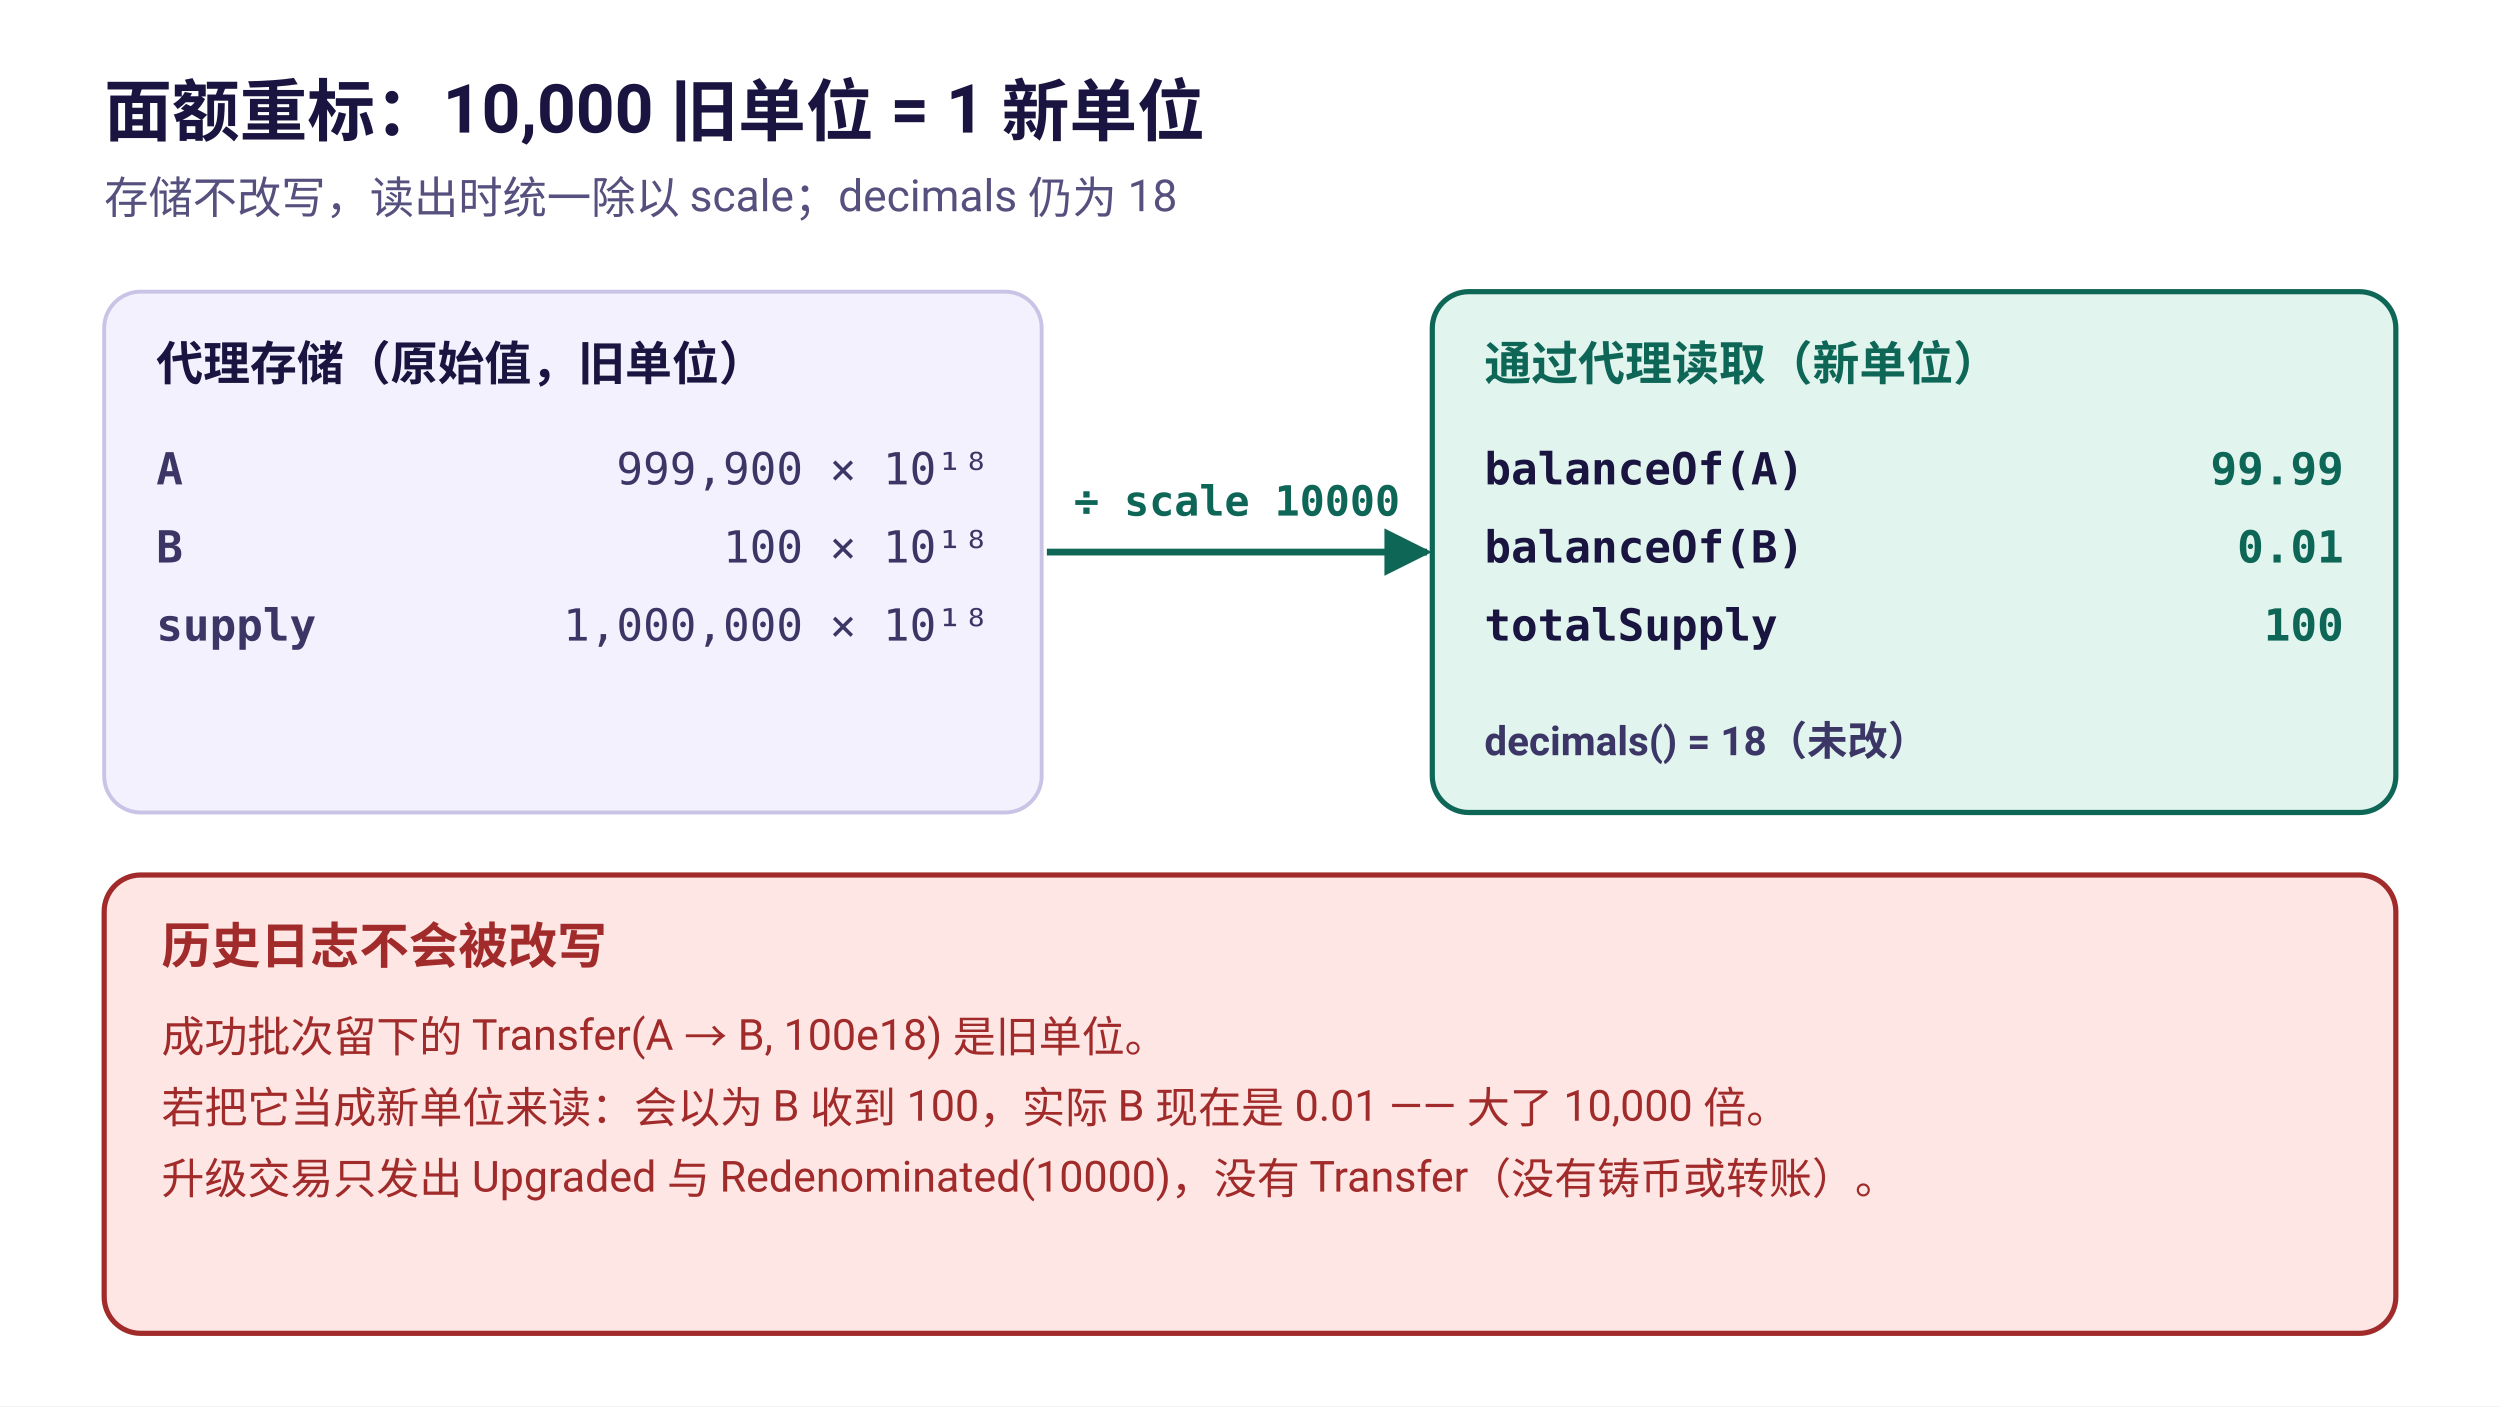
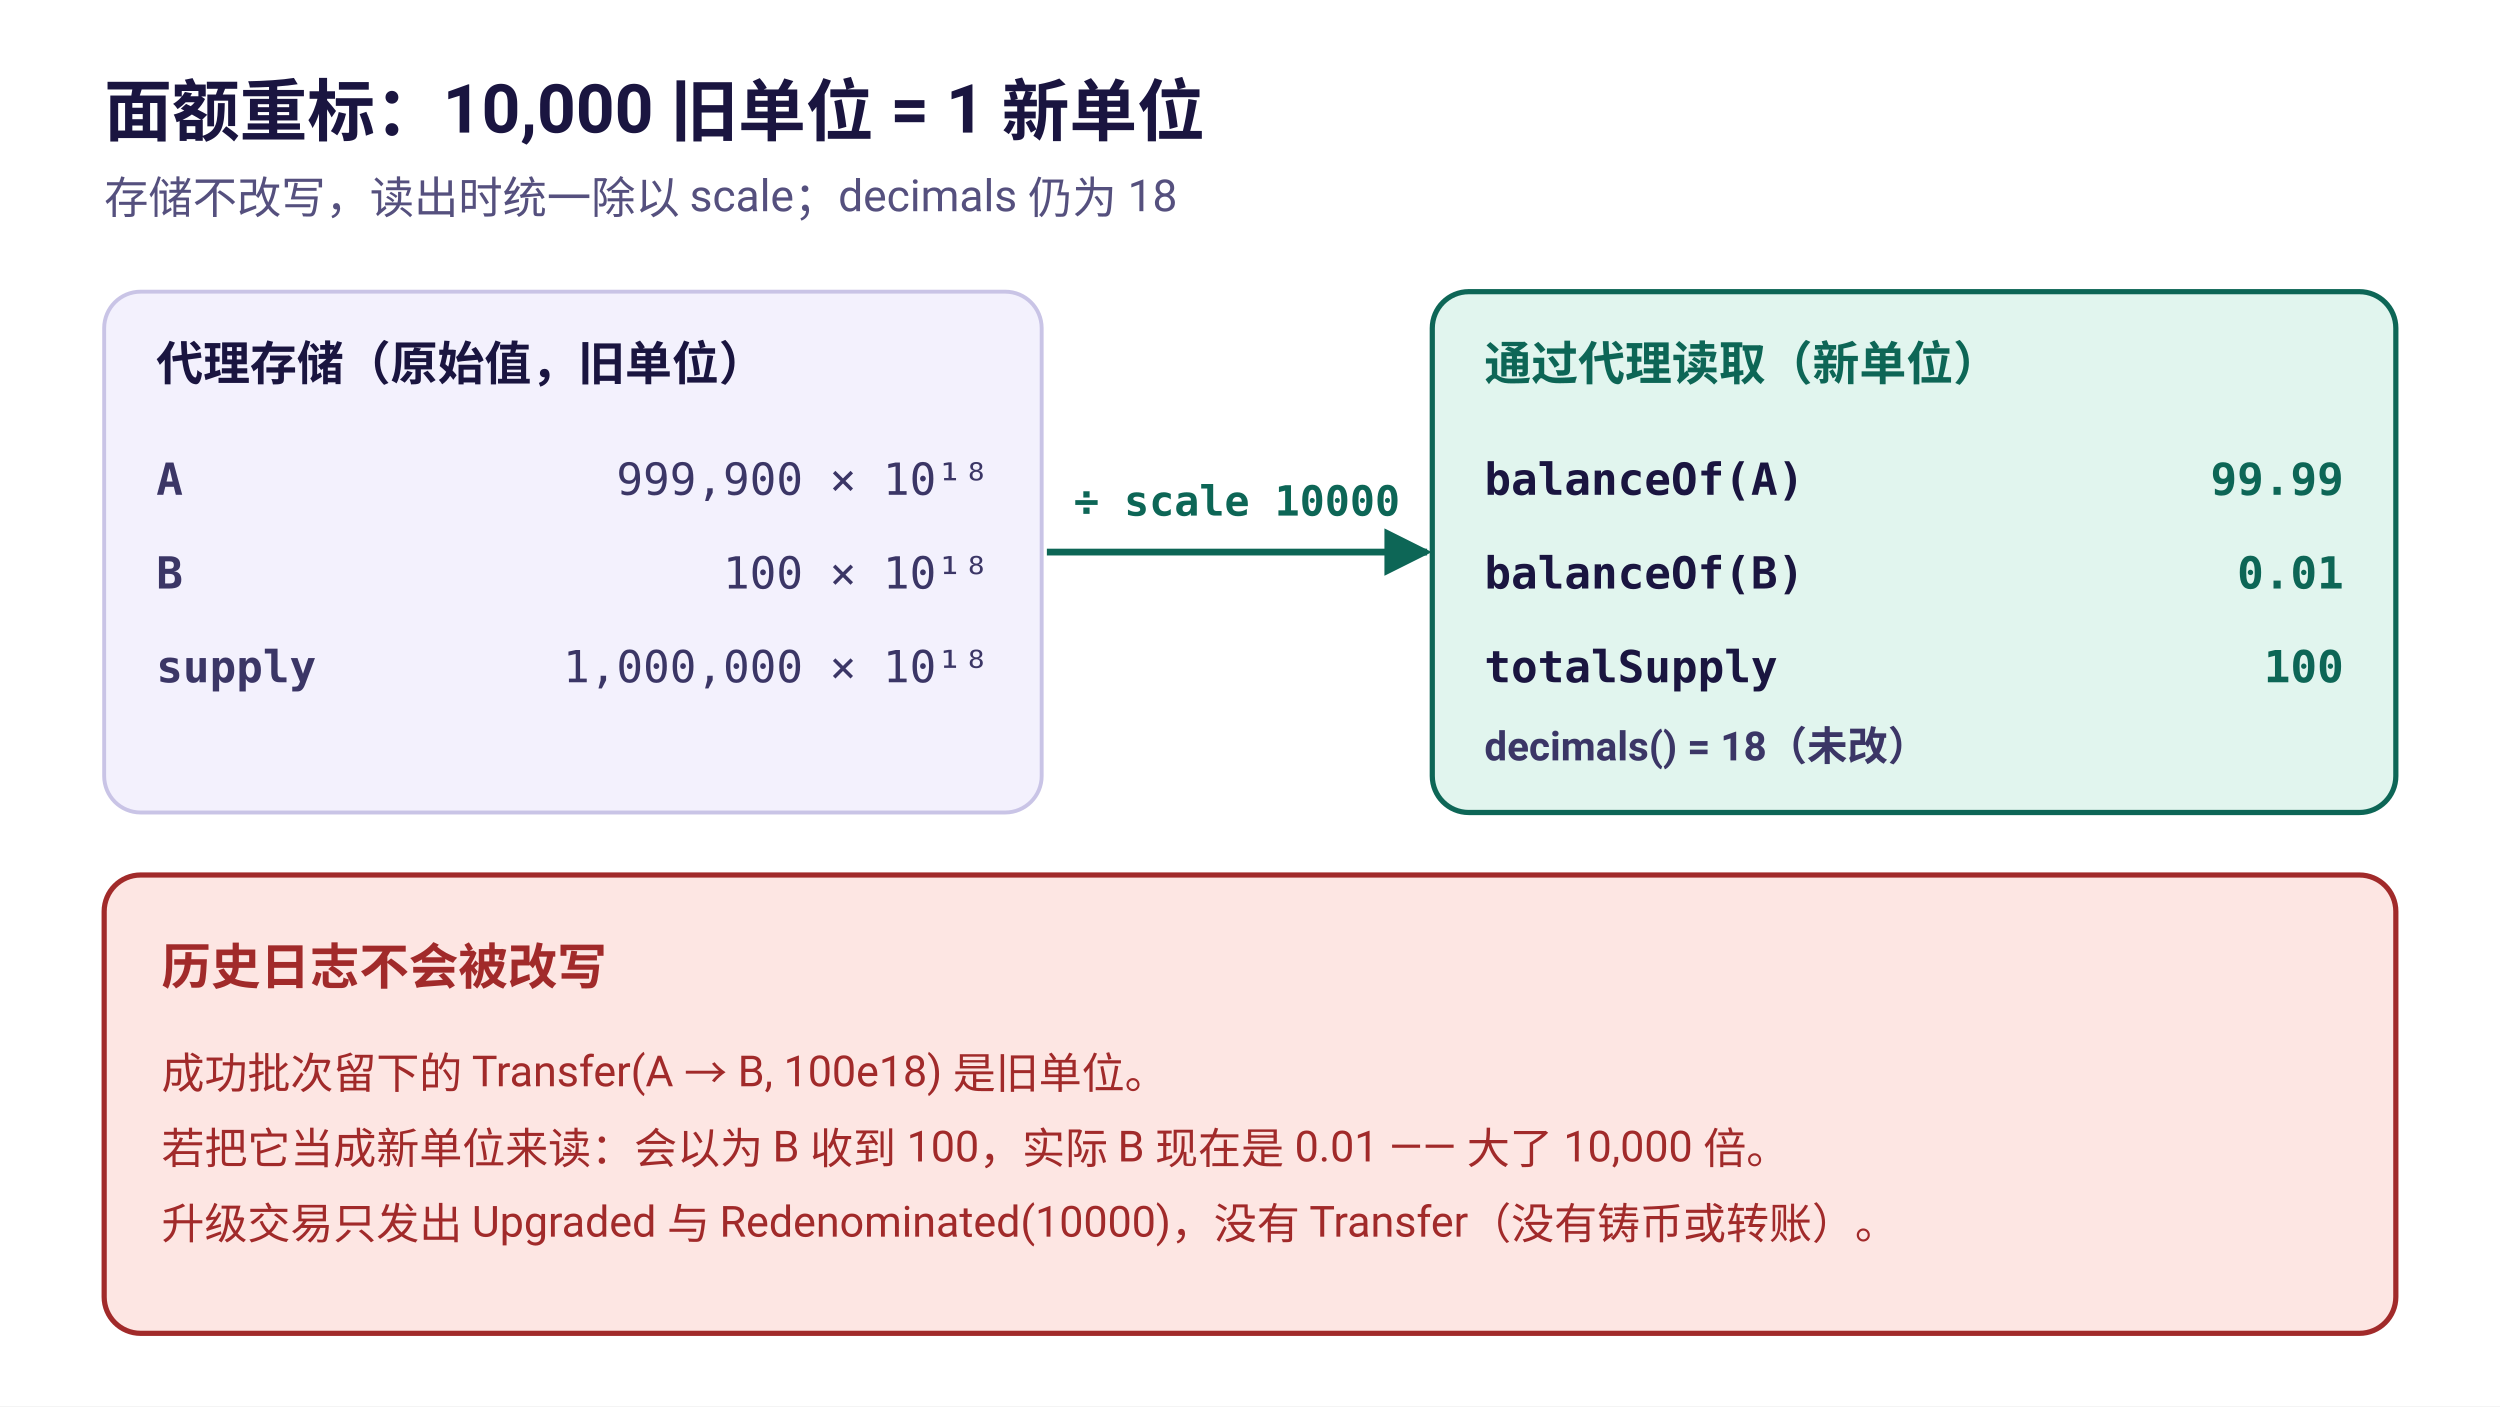
<svg xmlns="http://www.w3.org/2000/svg" viewBox="0 0 960 540" width="960" height="540" role="img" aria-labelledby="t d" lang="zh-CN">
  <defs>
    <marker id="a-ink" viewBox="0 0 10 10" refX="9" refY="5" markerWidth="7" markerHeight="7" orient="auto-start-reverse">
      <path d="M0 0L10 5L0 10z" fill="#3b3666" />
    </marker>
    <marker id="a-brand" viewBox="0 0 10 10" refX="9" refY="5" markerWidth="7" markerHeight="7" orient="auto-start-reverse">
      <path d="M0 0L10 5L0 10z" fill="#5a2be0" />
    </marker>
    <marker id="a-teal" viewBox="0 0 10 10" refX="9" refY="5" markerWidth="7" markerHeight="7" orient="auto-start-reverse">
      <path d="M0 0L10 5L0 10z" fill="#0d6656" />
    </marker>
    <marker id="a-grey" viewBox="0 0 10 10" refX="9" refY="5" markerWidth="7" markerHeight="7" orient="auto-start-reverse">
      <path d="M0 0L10 5L0 10z" fill="#77729f" />
    </marker>
  </defs>
  <rect width="960" height="540" fill="#ffffff" />
  <text x="40" y="52" font-family="system-ui, -apple-system, 'Segoe UI', Roboto, 'PingFang SC', 'Hiragino Sans GB', 'Noto Sans CJK SC', 'Noto Sans SC', 'Microsoft YaHei', Arial, sans-serif" font-size="26" font-weight="700" fill="#1a1540" text-anchor="start">面额重标：10,000 旧单位 = 1 新单位</text>
  <text x="40" y="82" font-family="system-ui, -apple-system, 'Segoe UI', Roboto, 'PingFang SC', 'Hiragino Sans GB', 'Noto Sans CJK SC', 'Noto Sans SC', 'Microsoft YaHei', Arial, sans-serif" font-size="17" font-weight="400" fill="#55507e" text-anchor="start">存储不改写，读出时统一除以 scale；decimals 仍为 18</text>
  <rect x="40" y="112" width="360" height="200" rx="14" fill="#f3f1fd" stroke="#c9c4e6" stroke-width="1.5" />
  <text x="60" y="146" font-family="system-ui, -apple-system, 'Segoe UI', Roboto, 'PingFang SC', 'Hiragino Sans GB', 'Noto Sans CJK SC', 'Noto Sans SC', 'Microsoft YaHei', Arial, sans-serif" font-size="18" font-weight="700" fill="#1a1540" text-anchor="start">代理存储（原始值，旧单位）</text>
-   <text x="60" y="186" font-family="ui-monospace, 'SFMono-Regular', Menlo, Consolas, monospace" font-size="17" font-weight="600" fill="#3b3666" text-anchor="start">A</text>
-   <text x="380" y="186" font-family="ui-monospace, 'SFMono-Regular', Menlo, Consolas, monospace" font-size="17" font-weight="400" fill="#3b3666" text-anchor="end">999,900 × 10¹⁸</text>
-   <text x="60" y="216" font-family="ui-monospace, 'SFMono-Regular', Menlo, Consolas, monospace" font-size="17" font-weight="600" fill="#3b3666" text-anchor="start">B</text>
-   <text x="380" y="216" font-family="ui-monospace, 'SFMono-Regular', Menlo, Consolas, monospace" font-size="17" font-weight="400" fill="#3b3666" text-anchor="end">100 × 10¹⁸</text>
-   <text x="60" y="246" font-family="ui-monospace, 'SFMono-Regular', Menlo, Consolas, monospace" font-size="17" font-weight="600" fill="#3b3666" text-anchor="start">supply</text>
-   <text x="380" y="246" font-family="ui-monospace, 'SFMono-Regular', Menlo, Consolas, monospace" font-size="17" font-weight="400" fill="#3b3666" text-anchor="end">1,000,000 × 10¹⁸</text>
+   <text x="60" y="190" font-family="ui-monospace, 'SFMono-Regular', Menlo, Consolas, monospace" font-size="17" font-weight="600" fill="#3b3666" text-anchor="start">A</text>
+   <text x="380" y="190" font-family="ui-monospace, 'SFMono-Regular', Menlo, Consolas, monospace" font-size="17" font-weight="400" fill="#3b3666" text-anchor="end">999,900 × 10¹⁸</text>
+   <text x="60" y="226" font-family="ui-monospace, 'SFMono-Regular', Menlo, Consolas, monospace" font-size="17" font-weight="600" fill="#3b3666" text-anchor="start">B</text>
+   <text x="380" y="226" font-family="ui-monospace, 'SFMono-Regular', Menlo, Consolas, monospace" font-size="17" font-weight="400" fill="#3b3666" text-anchor="end">100 × 10¹⁸</text>
+   <text x="60" y="262" font-family="ui-monospace, 'SFMono-Regular', Menlo, Consolas, monospace" font-size="17" font-weight="600" fill="#3b3666" text-anchor="start">supply</text>
+   <text x="380" y="262" font-family="ui-monospace, 'SFMono-Regular', Menlo, Consolas, monospace" font-size="17" font-weight="400" fill="#3b3666" text-anchor="end">1,000,000 × 10¹⁸</text>
  <line x1="402" y1="212" x2="548" y2="212" stroke="#0d6656" stroke-width="2.6" marker-end="url(#a-teal)" />
  <text x="475" y="198" font-family="ui-monospace, 'SFMono-Regular', Menlo, Consolas, monospace" font-size="16" font-weight="700" fill="#0d6656" text-anchor="middle">÷ scale 10000</text>
  <rect x="550" y="112" width="370" height="200" rx="14" fill="#e1f5ee" stroke="#0d6656" stroke-width="2" />
  <text x="570" y="146" font-family="system-ui, -apple-system, 'Segoe UI', Roboto, 'PingFang SC', 'Hiragino Sans GB', 'Noto Sans CJK SC', 'Noto Sans SC', 'Microsoft YaHei', Arial, sans-serif" font-size="18" font-weight="700" fill="#0d6656" text-anchor="start">通过代理读取（新单位）</text>
-   <text x="570" y="186" font-family="ui-monospace, 'SFMono-Regular', Menlo, Consolas, monospace" font-size="17" font-weight="600" fill="#1a1540" text-anchor="start">balanceOf(A)</text>
-   <text x="900" y="186" font-family="ui-monospace, 'SFMono-Regular', Menlo, Consolas, monospace" font-size="17" font-weight="700" fill="#0d6656" text-anchor="end">99.99</text>
-   <text x="570" y="216" font-family="ui-monospace, 'SFMono-Regular', Menlo, Consolas, monospace" font-size="17" font-weight="600" fill="#1a1540" text-anchor="start">balanceOf(B)</text>
-   <text x="900" y="216" font-family="ui-monospace, 'SFMono-Regular', Menlo, Consolas, monospace" font-size="17" font-weight="700" fill="#0d6656" text-anchor="end">0.01</text>
-   <text x="570" y="246" font-family="ui-monospace, 'SFMono-Regular', Menlo, Consolas, monospace" font-size="17" font-weight="600" fill="#1a1540" text-anchor="start">totalSupply</text>
-   <text x="900" y="246" font-family="ui-monospace, 'SFMono-Regular', Menlo, Consolas, monospace" font-size="17" font-weight="700" fill="#0d6656" text-anchor="end">100</text>
-   <text x="570" y="290" font-family="system-ui, -apple-system, 'Segoe UI', Roboto, 'PingFang SC', 'Hiragino Sans GB', 'Noto Sans CJK SC', 'Noto Sans SC', 'Microsoft YaHei', Arial, sans-serif" font-size="15.5" font-weight="600" fill="#3b3666" text-anchor="start">decimals() = 18（未改）</text>
+   <text x="570" y="190" font-family="ui-monospace, 'SFMono-Regular', Menlo, Consolas, monospace" font-size="17" font-weight="600" fill="#1a1540" text-anchor="start">balanceOf(A)</text>
+   <text x="900" y="190" font-family="ui-monospace, 'SFMono-Regular', Menlo, Consolas, monospace" font-size="17" font-weight="700" fill="#0d6656" text-anchor="end">99.99</text>
+   <text x="570" y="226" font-family="ui-monospace, 'SFMono-Regular', Menlo, Consolas, monospace" font-size="17" font-weight="600" fill="#1a1540" text-anchor="start">balanceOf(B)</text>
+   <text x="900" y="226" font-family="ui-monospace, 'SFMono-Regular', Menlo, Consolas, monospace" font-size="17" font-weight="700" fill="#0d6656" text-anchor="end">0.01</text>
+   <text x="570" y="262" font-family="ui-monospace, 'SFMono-Regular', Menlo, Consolas, monospace" font-size="17" font-weight="600" fill="#1a1540" text-anchor="start">totalSupply</text>
+   <text x="900" y="262" font-family="ui-monospace, 'SFMono-Regular', Menlo, Consolas, monospace" font-size="17" font-weight="700" fill="#0d6656" text-anchor="end">100</text>
+   <text x="570" y="292" font-family="system-ui, -apple-system, 'Segoe UI', Roboto, 'PingFang SC', 'Hiragino Sans GB', 'Noto Sans CJK SC', 'Noto Sans SC', 'Microsoft YaHei', Arial, sans-serif" font-size="15.5" font-weight="600" fill="#3b3666" text-anchor="start">decimals() = 18（未改）</text>
  <rect x="40" y="336" width="880" height="176" rx="14" fill="#fde6e3" stroke="#a12a2a" stroke-width="2" />
-   <text x="62" y="370" font-family="system-ui, -apple-system, 'Segoe UI', Roboto, 'PingFang SC', 'Hiragino Sans GB', 'Noto Sans CJK SC', 'Noto Sans SC', 'Microsoft YaHei', Arial, sans-serif" font-size="19" font-weight="700" fill="#a12a2a" text-anchor="start">历史日志不会被改写</text>
-   <text x="62" y="404.0" font-family="system-ui, -apple-system, 'Segoe UI', Roboto, 'PingFang SC', 'Hiragino Sans GB', 'Noto Sans CJK SC', 'Noto Sans SC', 'Microsoft YaHei', Arial, sans-serif" font-size="16.5" font-weight="400" fill="#a12a2a" text-anchor="start">成功批次留下的 Transfer(A → B, 100e18) 是旧单位。</text>
-   <text x="62" y="431.225" font-family="system-ui, -apple-system, 'Segoe UI', Roboto, 'PingFang SC', 'Hiragino Sans GB', 'Noto Sans CJK SC', 'Noto Sans SC', 'Microsoft YaHei', Arial, sans-serif" font-size="16.5" font-weight="400" fill="#a12a2a" text-anchor="start">若把它当成新单位来读：会以为 B 收到 100，实际 B 现在是 0.01 —— 大了 10,000 倍。</text>
-   <text x="62" y="458.45" font-family="system-ui, -apple-system, 'Segoe UI', Roboto, 'PingFang SC', 'Hiragino Sans GB', 'Noto Sans CJK SC', 'Noto Sans SC', 'Microsoft YaHei', Arial, sans-serif" font-size="16.5" font-weight="400" fill="#a12a2a" text-anchor="start">升级交易只发出 Upgraded 与 Redenominated(10000)，没有 Transfer（没有铸币或转账）。</text>
+   <text x="62" y="378" font-family="system-ui, -apple-system, 'Segoe UI', Roboto, 'PingFang SC', 'Hiragino Sans GB', 'Noto Sans CJK SC', 'Noto Sans SC', 'Microsoft YaHei', Arial, sans-serif" font-size="19" font-weight="700" fill="#a12a2a" text-anchor="start">历史日志不会被改写</text>
+   <text x="62" y="418.0" font-family="system-ui, -apple-system, 'Segoe UI', Roboto, 'PingFang SC', 'Hiragino Sans GB', 'Noto Sans CJK SC', 'Noto Sans SC', 'Microsoft YaHei', Arial, sans-serif" font-size="16.5" font-weight="400" fill="#a12a2a" text-anchor="start">成功批次留下的 Transfer(A → B, 100e18) 是旧单位。</text>
+   <text x="62" y="446.875" font-family="system-ui, -apple-system, 'Segoe UI', Roboto, 'PingFang SC', 'Hiragino Sans GB', 'Noto Sans CJK SC', 'Noto Sans SC', 'Microsoft YaHei', Arial, sans-serif" font-size="16.5" font-weight="400" fill="#a12a2a" text-anchor="start">若把它当成新单位来读：会以为 B 收到 100，实际 B 现在是 0.01 —— 大了 10,000 倍。</text>
+   <text x="62" y="475.75" font-family="system-ui, -apple-system, 'Segoe UI', Roboto, 'PingFang SC', 'Hiragino Sans GB', 'Noto Sans CJK SC', 'Noto Sans SC', 'Microsoft YaHei', Arial, sans-serif" font-size="16.5" font-weight="400" fill="#a12a2a" text-anchor="start">升级交易只发出 Upgraded 与 Redenominated(10000)，没有 Transfer（没有铸币或转账）。</text>
</svg>
